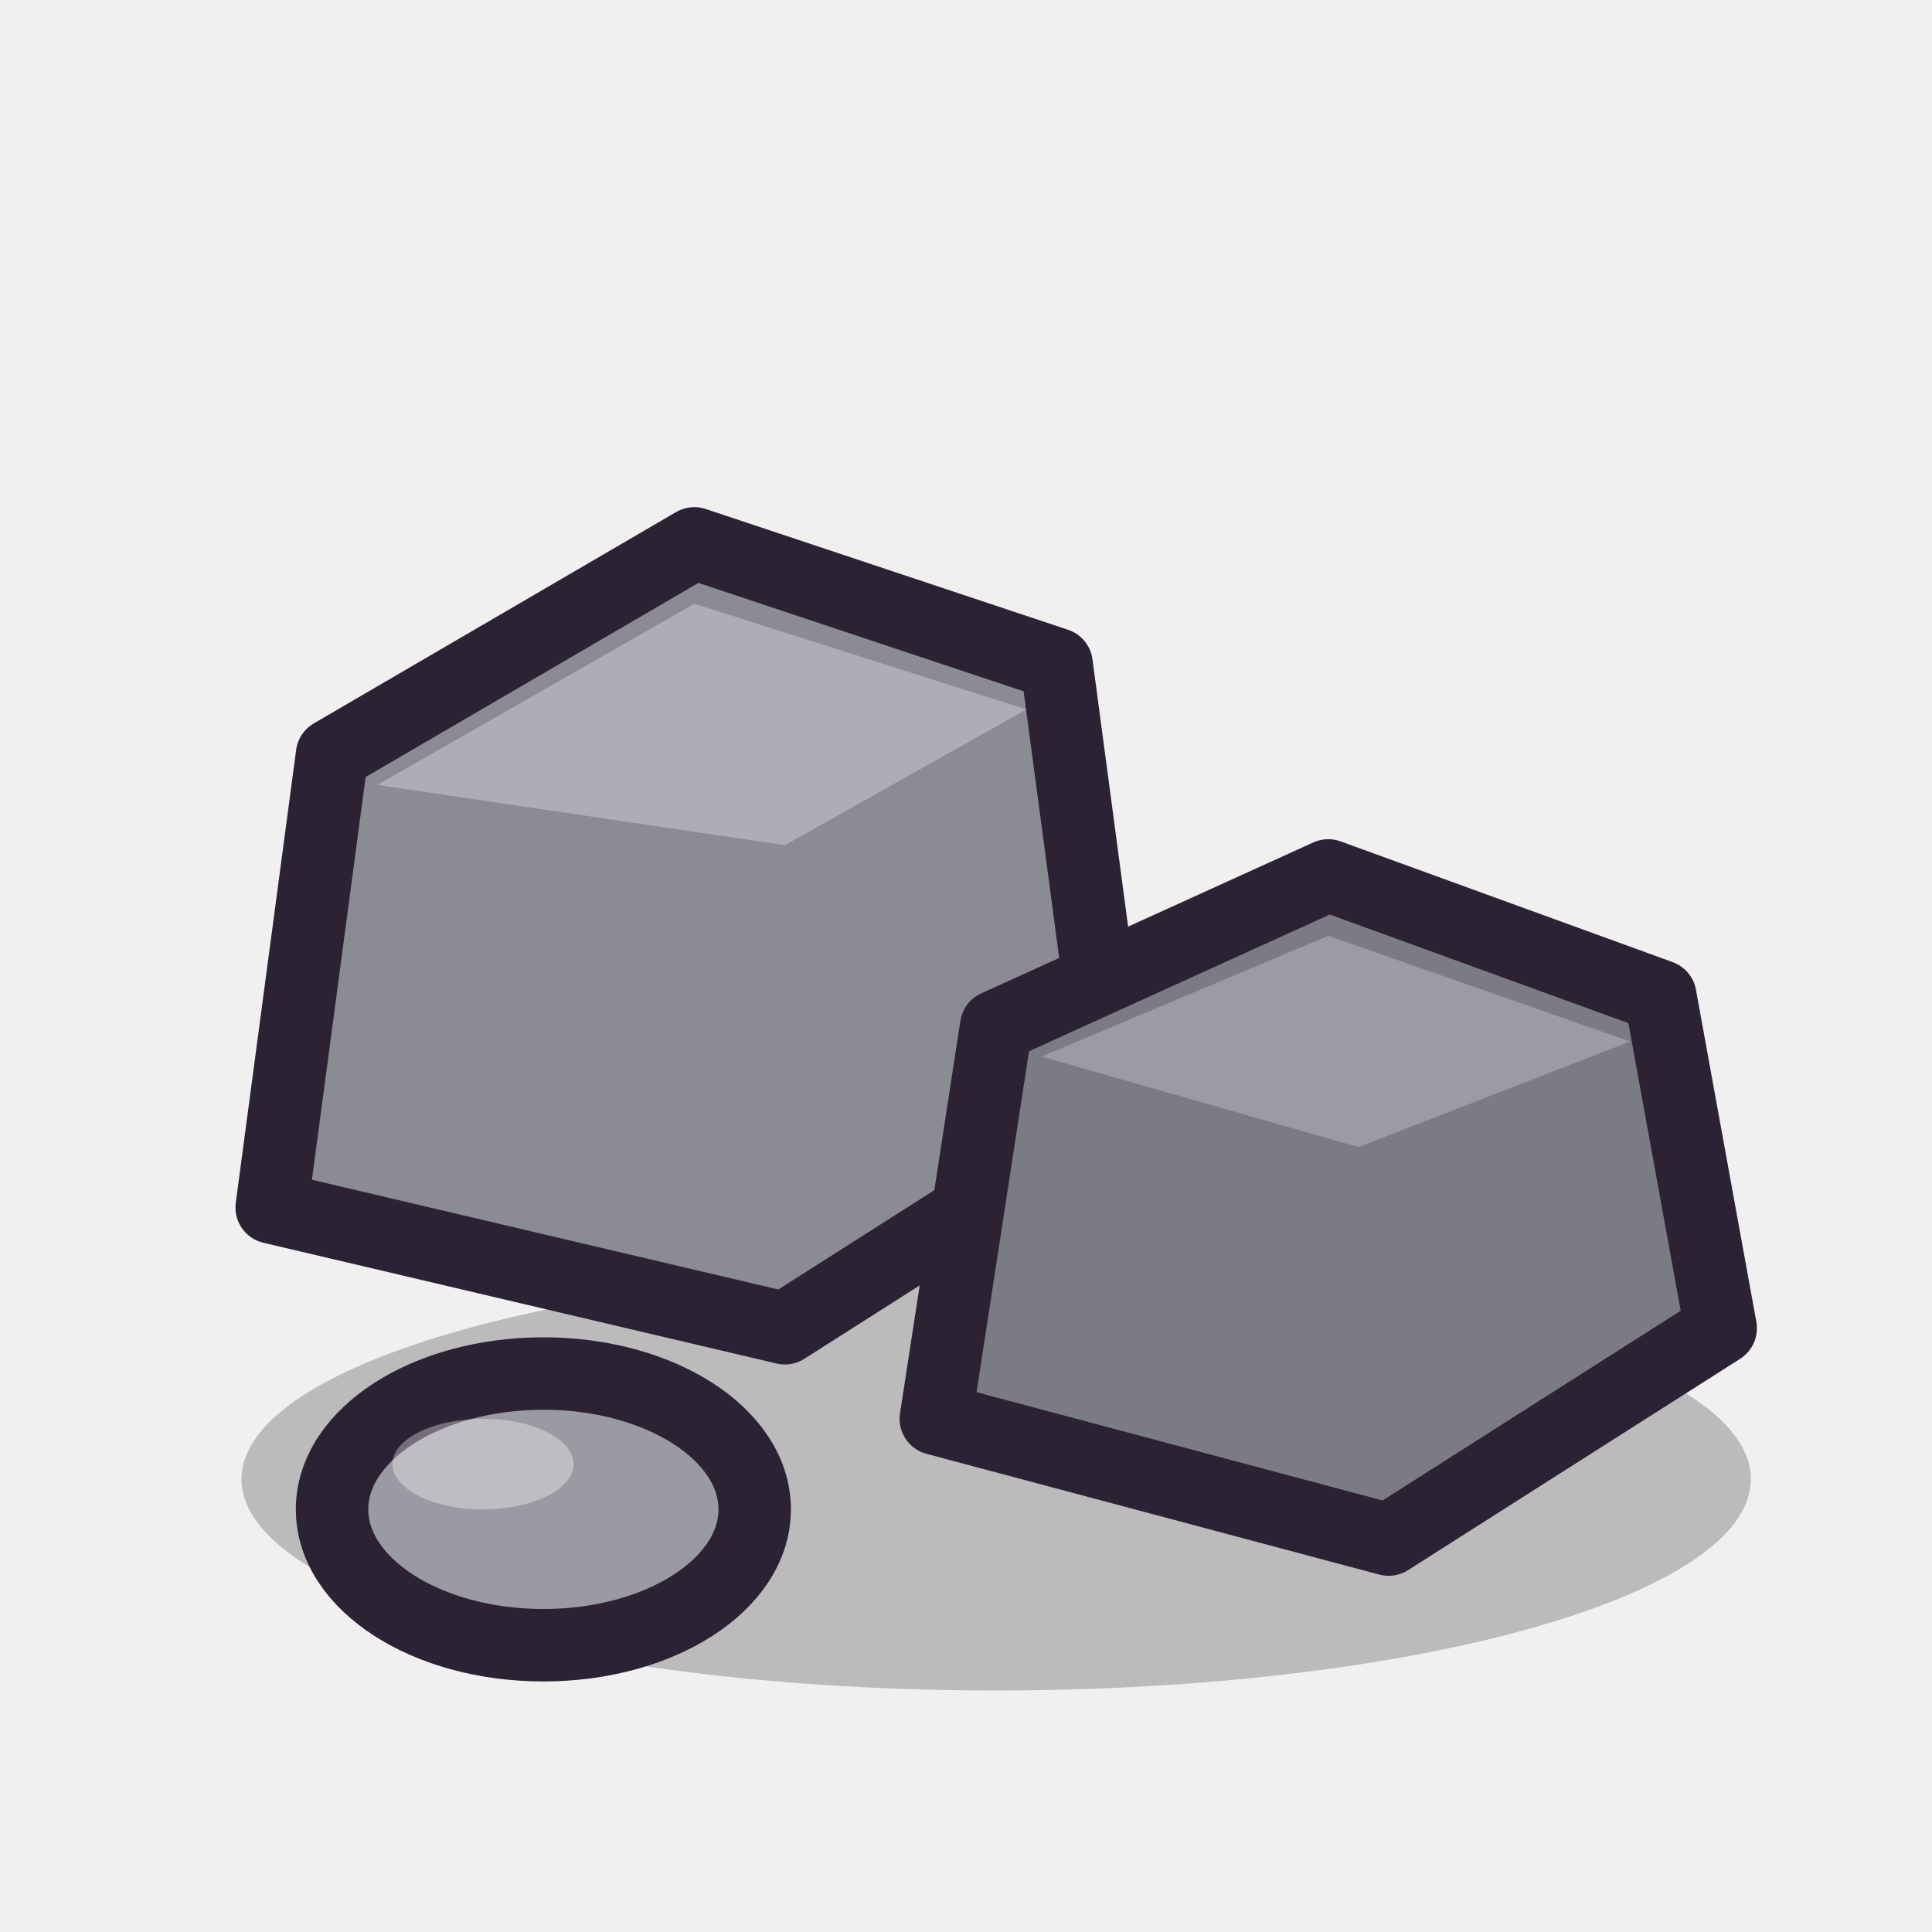
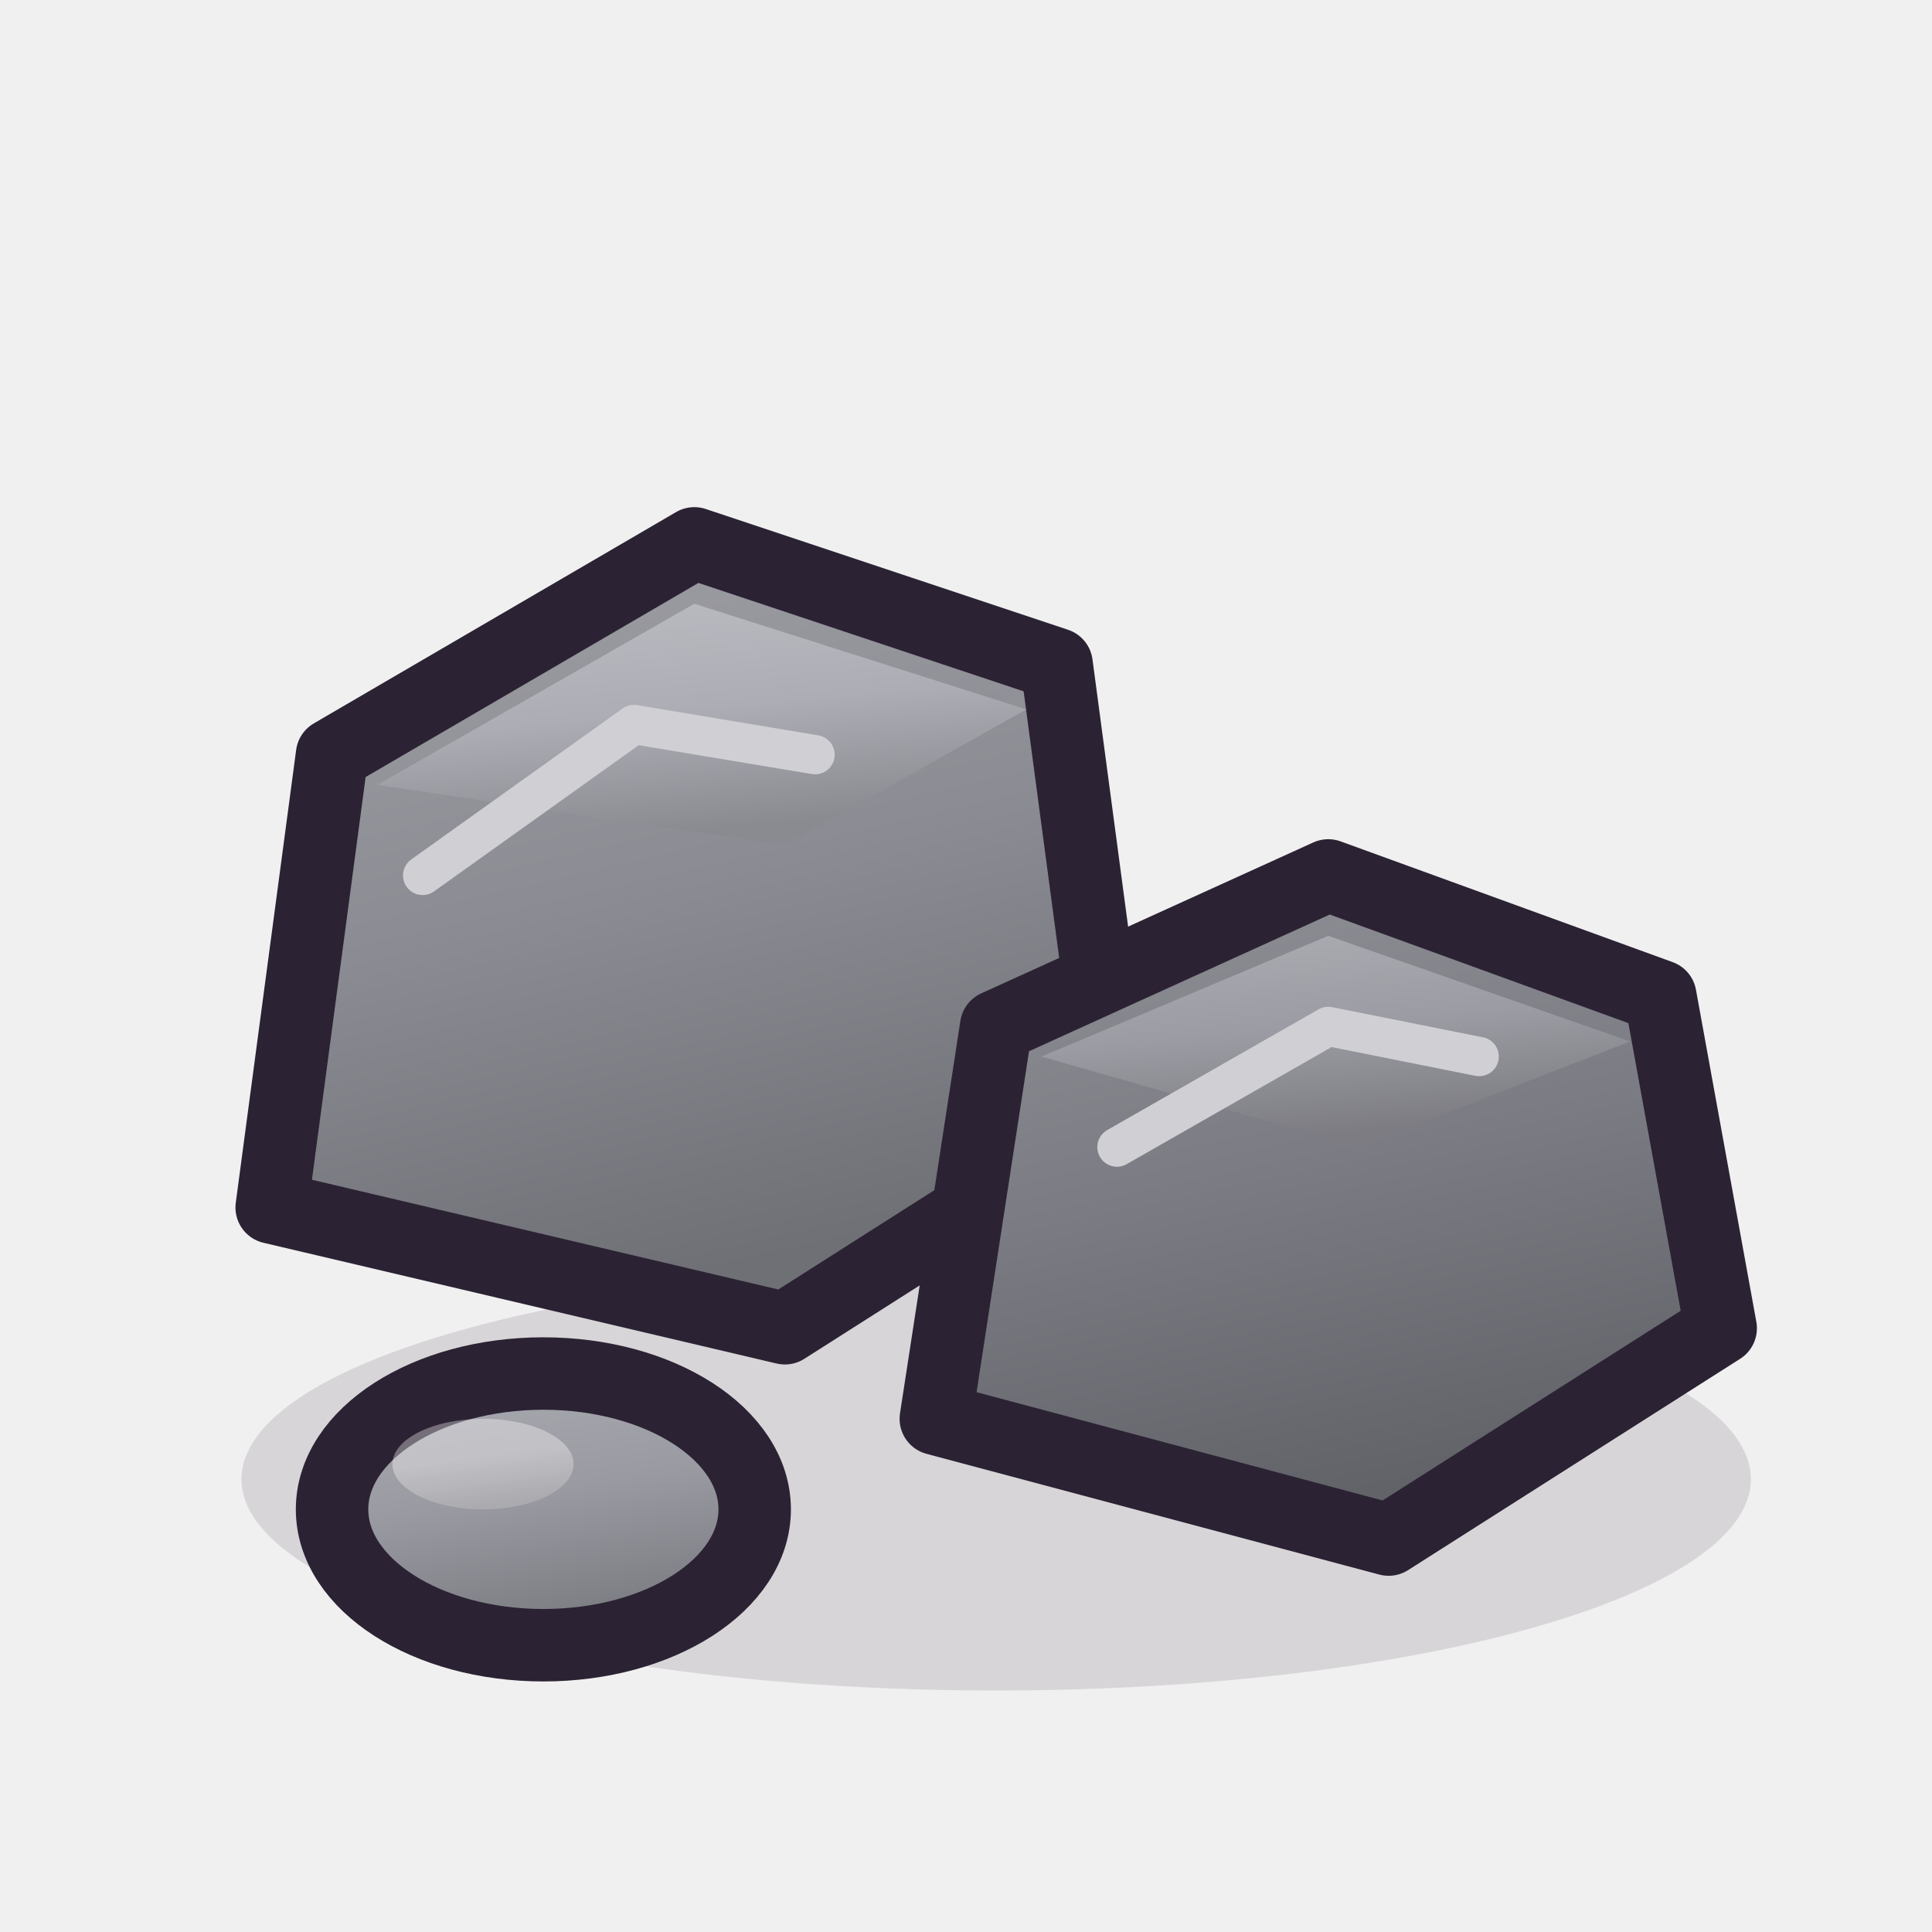
- <svg xmlns="http://www.w3.org/2000/svg" viewBox="0 0 64 64">
-   <ellipse cx="33" cy="49" rx="25" ry="7" fill="#000000" opacity="0.22" />
+ <svg xmlns="http://www.w3.org/2000/svg" width="64" height="64" viewBox="0 0 64 64" stroke-linecap="round" stroke-linejoin="round">
+   <defs>
+     <linearGradient id="material0" x1="0" y1="0" x2=".25" y2="1">
+       <stop offset="0" stop-color="#919198" />
+       <stop offset=".52" stop-color="#7b7b83" />
+       <stop offset="1" stop-color="#626269" />
+     </linearGradient>
+     <linearGradient id="material1" x1="0" y1="0" x2=".25" y2="1">
+       <stop offset="0" stop-color="#9f9fa5" />
+       <stop offset=".52" stop-color="#8b8b93" />
+       <stop offset="1" stop-color="#6f6f76" />
+     </linearGradient>
+     <linearGradient id="material2" x1="0" y1="0" x2=".25" y2="1">
+       <stop offset="0" stop-color="#ababb2" />
+       <stop offset=".52" stop-color="#9a9aa2" />
+       <stop offset="1" stop-color="#7b7b82" />
+     </linearGradient>
+     <linearGradient id="material3" x1="0" y1="0" x2=".25" y2="1">
+       <stop offset="0" stop-color="#acacb3" />
+       <stop offset=".52" stop-color="#9b9ba3" />
+       <stop offset="1" stop-color="#7c7c82" />
+     </linearGradient>
+     <linearGradient id="material4" x1="0" y1="0" x2=".25" y2="1">
+       <stop offset="0" stop-color="#bbbbc2" />
+       <stop offset=".52" stop-color="#adadb5" />
+       <stop offset="1" stop-color="#8a8a91" />
+     </linearGradient>
+     <linearGradient id="material5" x1="0" y1="0" x2=".25" y2="1">
+       <stop offset="0" stop-color="#ffffff" />
+       <stop offset=".52" stop-color="#ffffff" />
+       <stop offset="1" stop-color="#cccccc" />
+     </linearGradient>
+   </defs>
+   <ellipse cx="33" cy="49" rx="25" ry="7" fill="#2b2233" opacity=".13" />
  <g stroke="#2b2233" stroke-width="2.4" stroke-linejoin="round">
-     <path d="M9 40 L11 25 L23 18 L35 22 L37 37 L26 44 Z" fill="#8b8b93" />
-     <path d="M31 47 L33 34 L44 29 L55 33 L57 44 L46 51 Z" fill="#7b7b83" />
-     <ellipse cx="18" cy="50" rx="7" ry="4.5" fill="#9a9aa2" />
+     <path d="M9 40 L11 25 L23 18 L35 22 L37 37 L26 44 Z" fill="url(#material1)" />
+     <path d="M31 47 L33 34 L44 29 L55 33 L57 44 L46 51 Z" fill="url(#material0)" />
+     <ellipse cx="18" cy="50" rx="7" ry="4.5" fill="url(#material2)" />
  </g>
-   <polygon points="12.5,26 23,20 34,23.5 26,28" fill="#adadb5" />
-   <polygon points="34.5,35 44,31 54,34.5 45,38" fill="#9b9ba3" />
-   <ellipse cx="16" cy="48.5" rx="3" ry="1.5" fill="#ffffff" opacity="0.35" />
+   <polygon points="12.5,26 23,20 34,23.5 26,28" fill="url(#material4)" />
+   <polygon points="34.5,35 44,31 54,34.5 45,38" fill="url(#material3)" />
+   <ellipse cx="16" cy="48.5" rx="3" ry="1.5" fill="url(#material5)" opacity="0.35" />
+   <path d="M14 29 21 24 27 25M37 38 44 34 49 35" fill="none" stroke="#d0cfd4" stroke-width="1.3" />
</svg>
